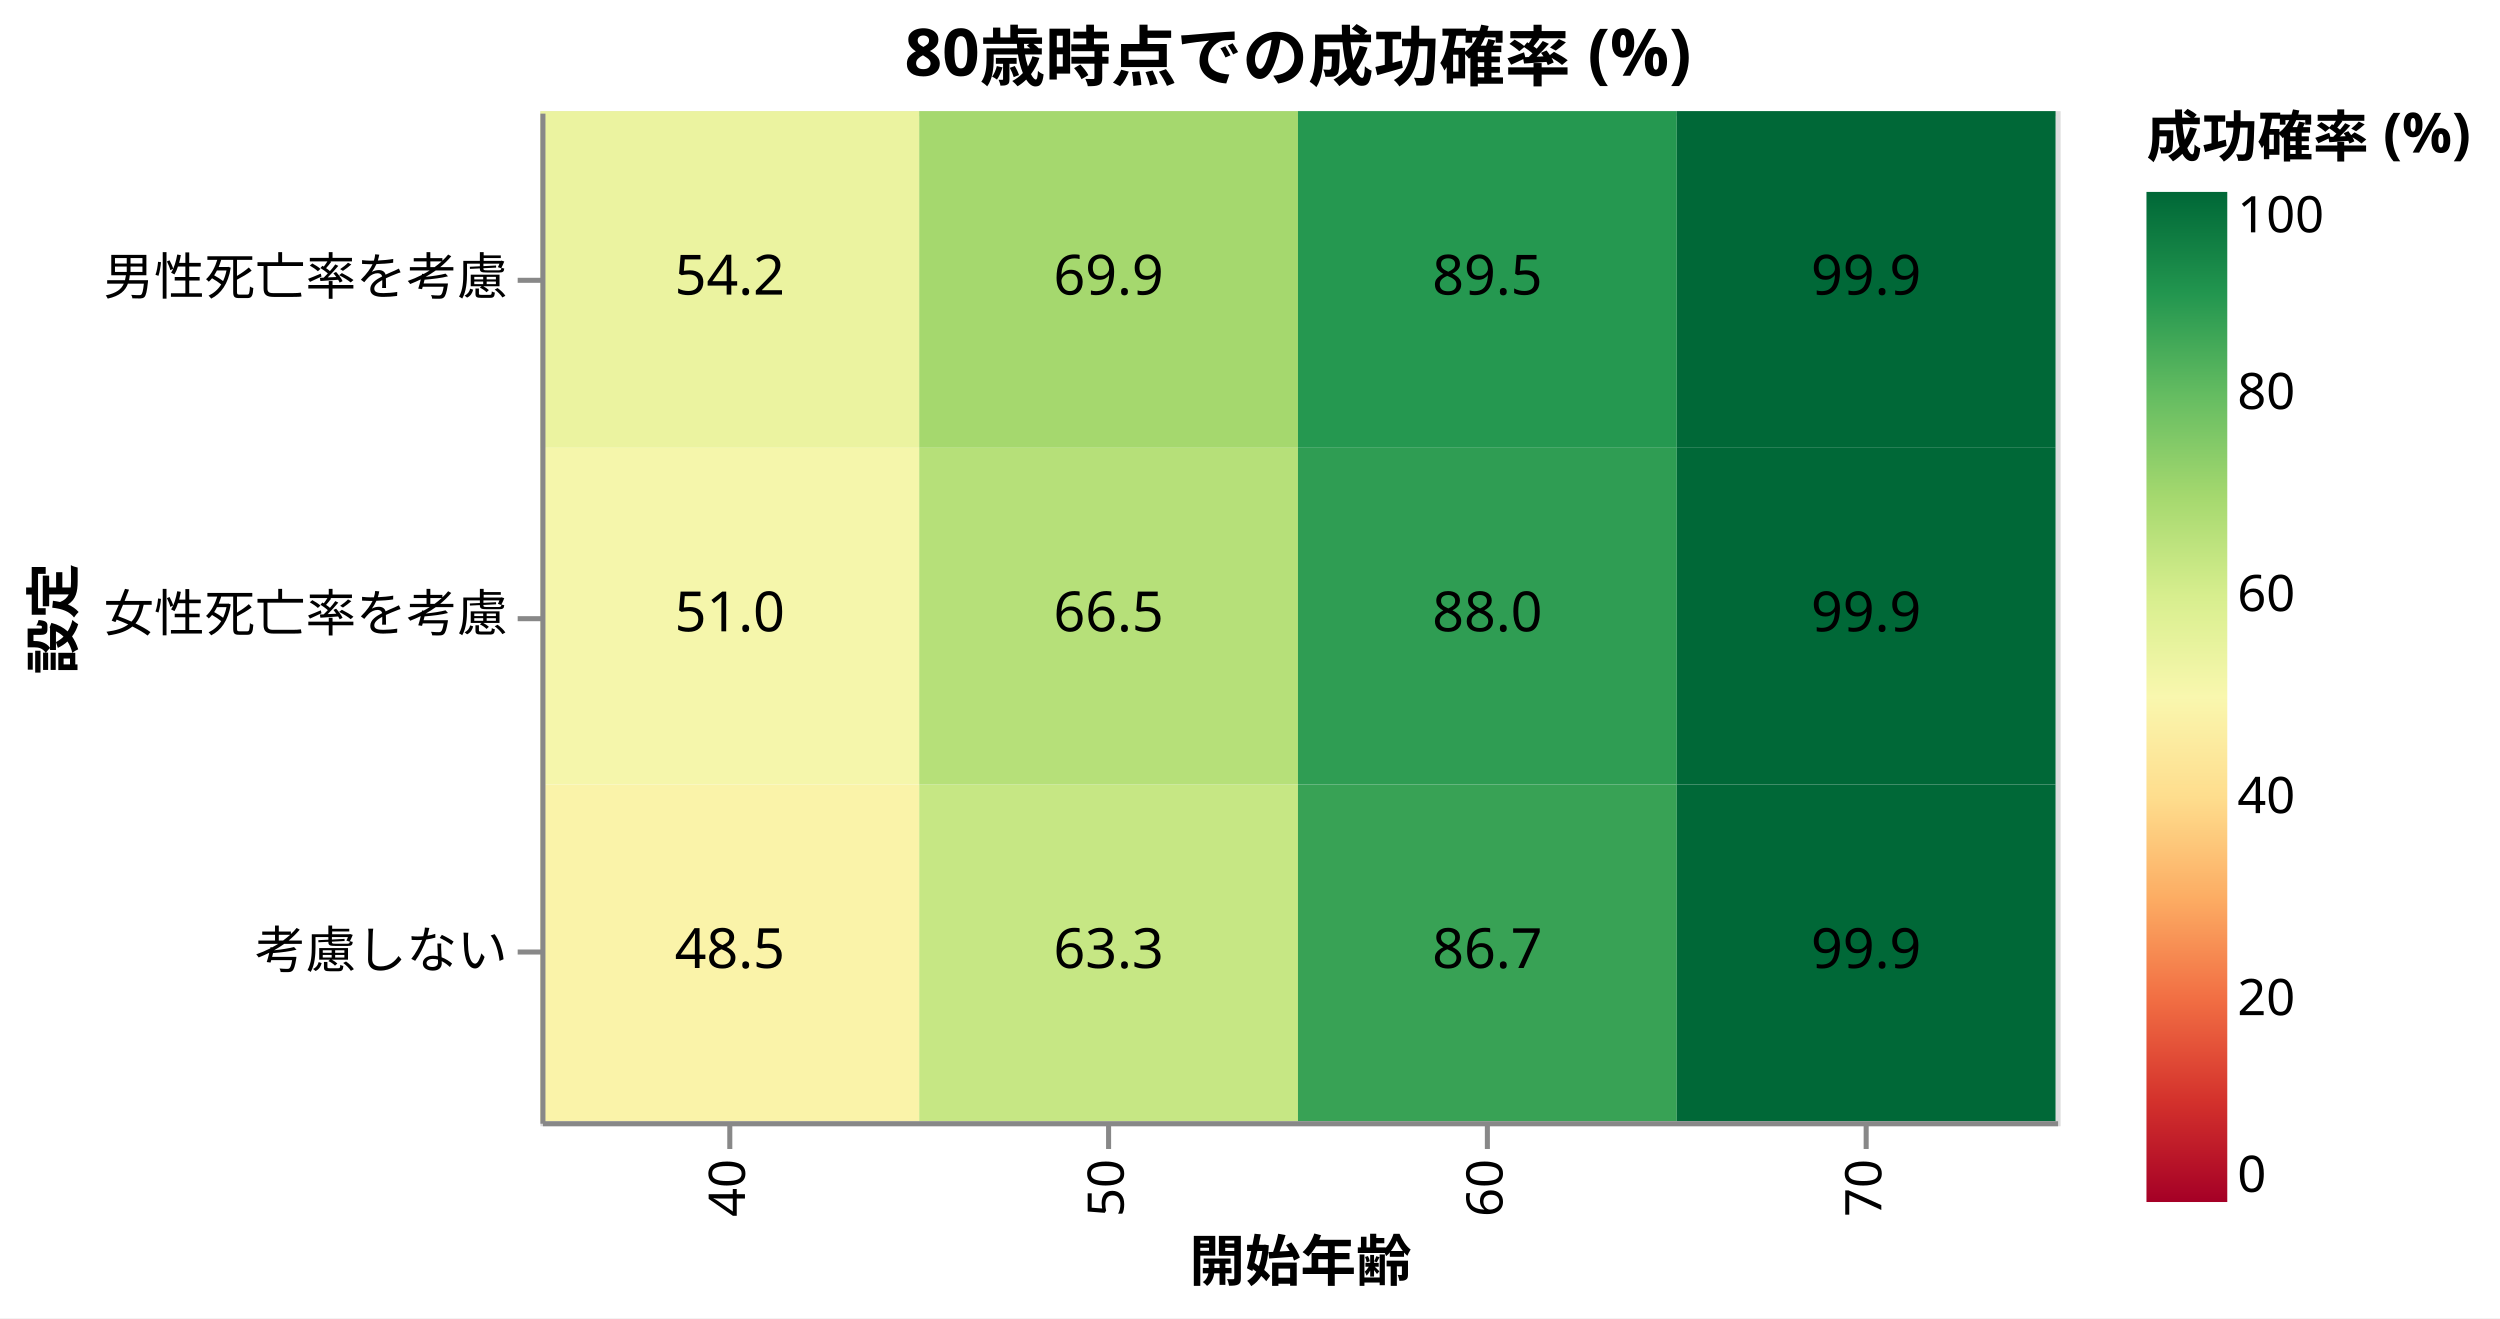
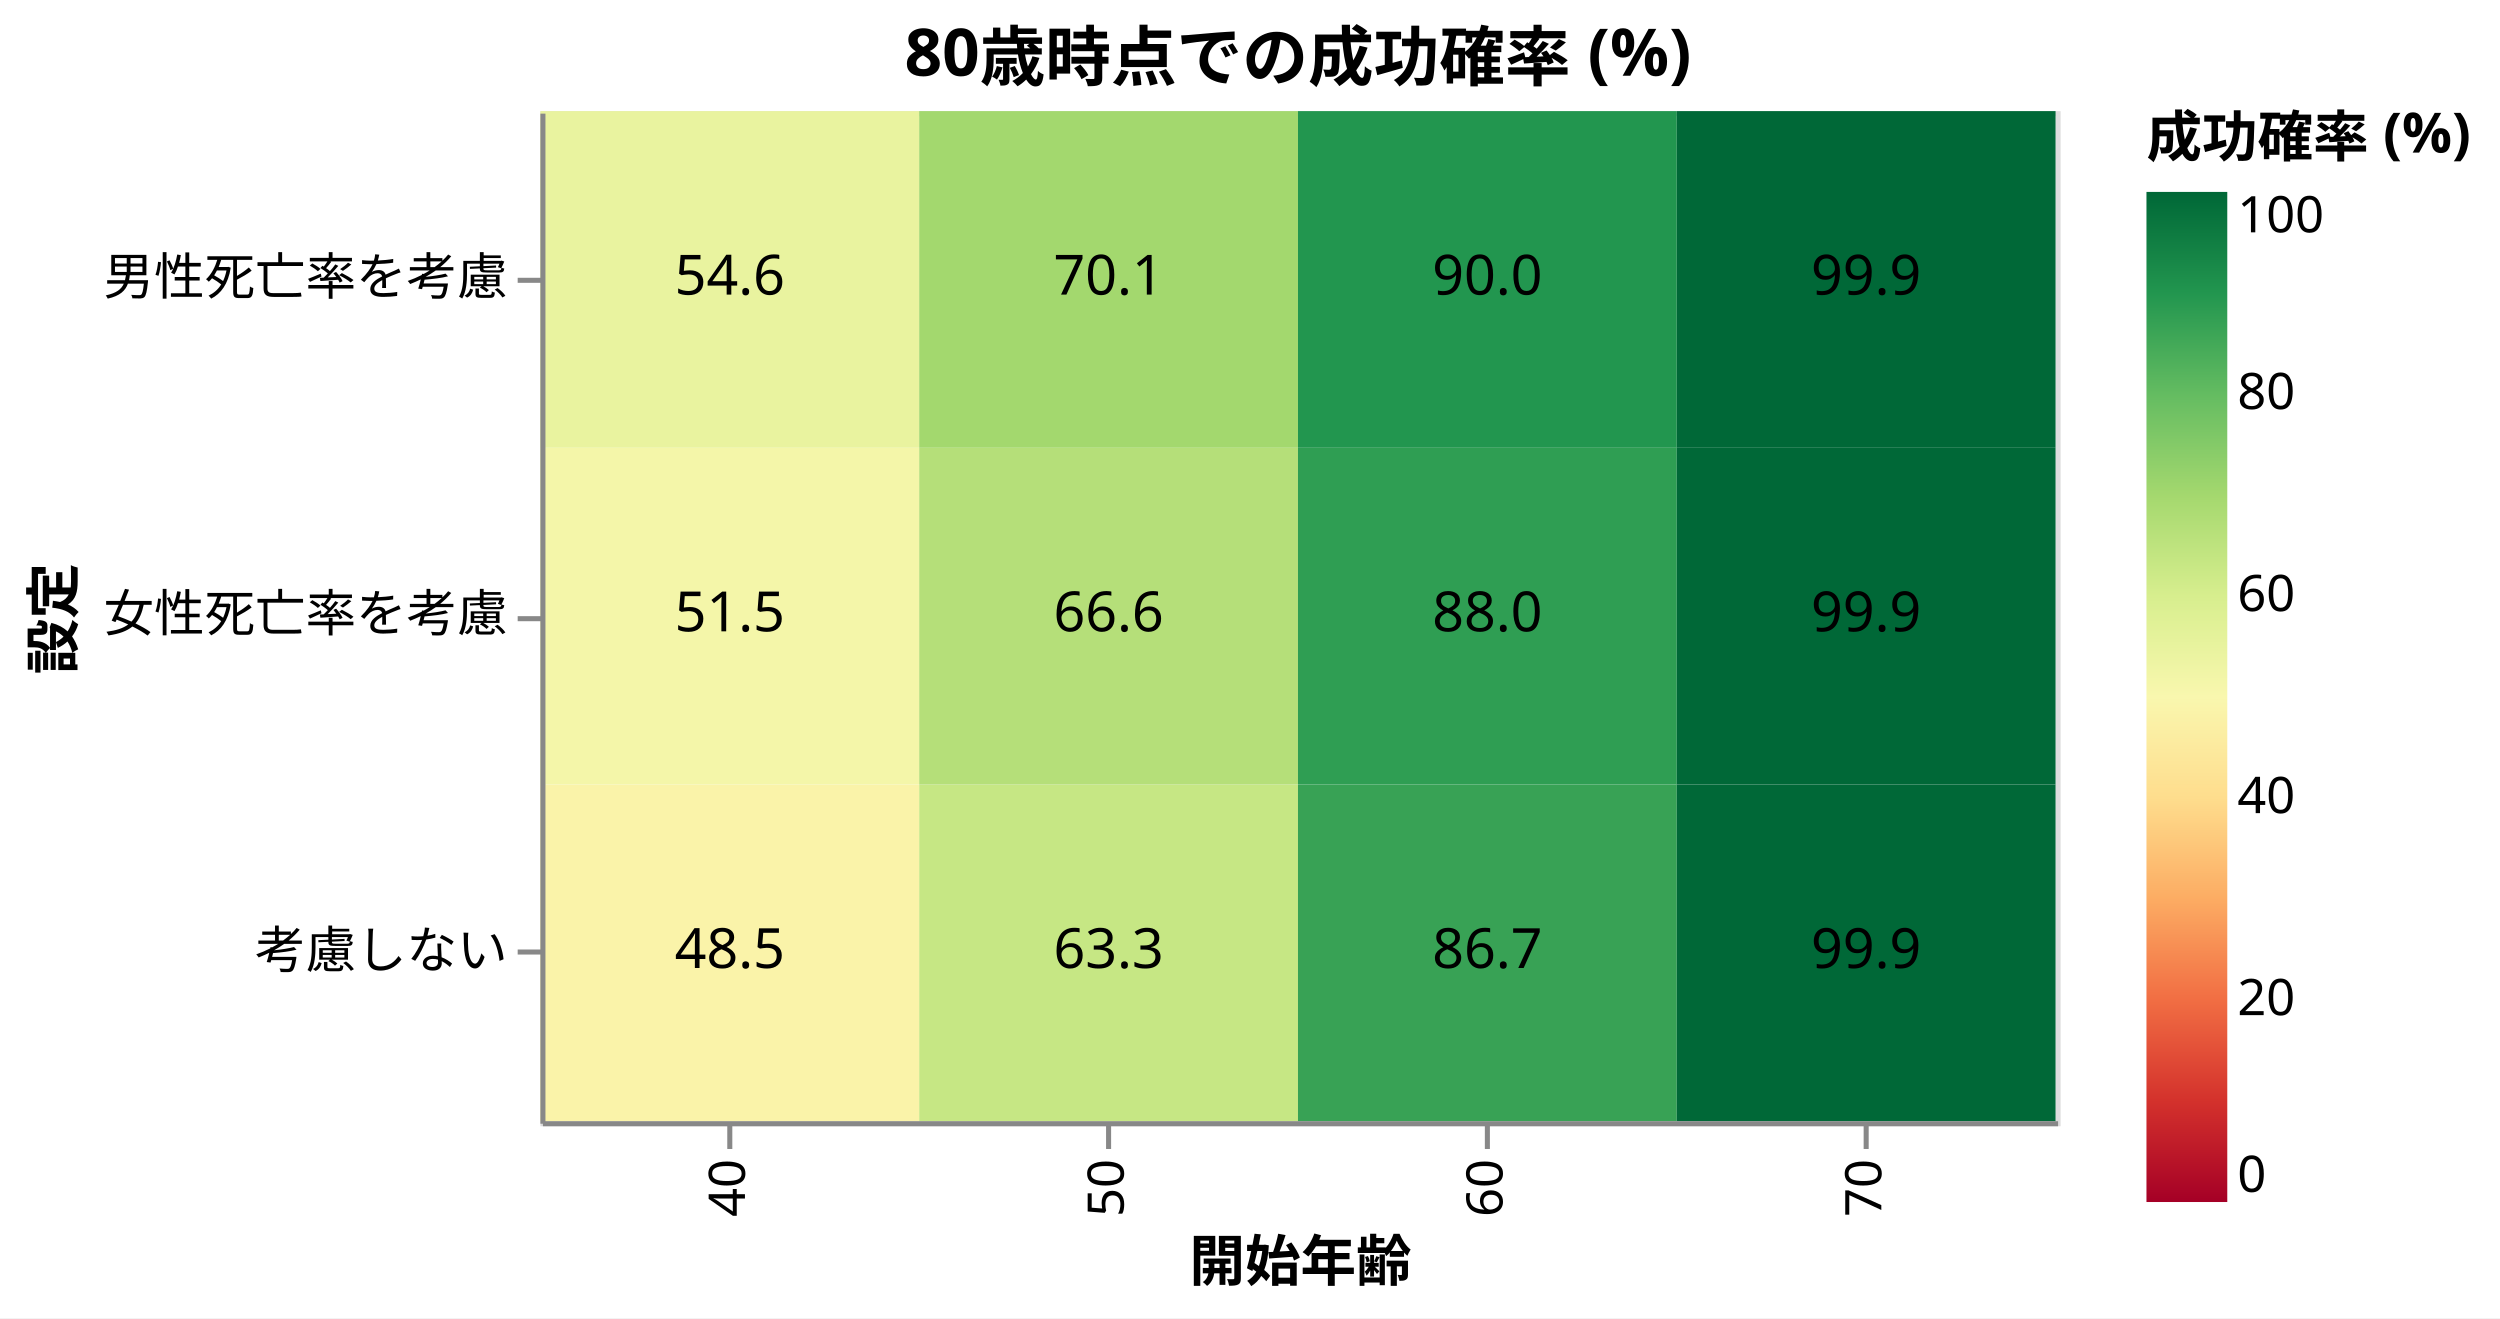
<svg xmlns="http://www.w3.org/2000/svg" version="1.1" class="marks" width="495" height="261" viewBox="0 0 495 261">
  <rect width="495" height="261" fill="white" />
  <g fill="none" stroke-miterlimit="10" transform="translate(107,22)">
    <g class="mark-group role-frame root" role="graphics-object" aria-roledescription="group mark container">
      <g transform="translate(0,0)">
        <path class="background" aria-hidden="true" d="M0.5,0.5h300v200h-300Z" stroke="#ddd" />
        <g>
          <g class="mark-rect role-mark layer_0_marks" role="graphics-object" aria-roledescription="rect mark container">
            <path aria-label="開始年齢: 40; 設定: 考慮しない; 成功確率 (%): 48.52; StartAge: 40; Setting: 考慮しない; SurvivalProbability: 48.5" role="graphics-symbol" aria-roledescription="rect mark" d="M0,133.333h75v66.667h-75Z" fill="rgb(250, 243, 169)" />
-             <path aria-label="開始年齢: 40; 設定: 男性死亡率を考慮; 成功確率 (%): 54.22; StartAge: 40; Setting: 男性死亡率を考慮; SurvivalProbability: 54.2" role="graphics-symbol" aria-roledescription="rect mark" d="M0,0h75v66.667h-75Z" fill="rgb(235, 243, 160)" />
-             <path aria-label="開始年齢: 40; 設定: 女性死亡率を考慮; 成功確率 (%): 51.04; StartAge: 40; Setting: 女性死亡率を考慮; SurvivalProbability: 51.0" role="graphics-symbol" aria-roledescription="rect mark" d="M0,66.667h75v66.667h-75Z" fill="rgb(245, 246, 171)" />
+             <path aria-label="開始年齢: 40; 設定: 男性死亡率を考慮; 成功確率 (%): 54.6; StartAge: 40; Setting: 男性死亡率を考慮; SurvivalProbability: 54.6" role="graphics-symbol" aria-roledescription="rect mark" d="M0,0h75v66.667h-75Z" fill="rgb(233, 243, 159)" />
+             <path aria-label="開始年齢: 40; 設定: 女性死亡率を考慮; 成功確率 (%): 51.52; StartAge: 40; Setting: 女性死亡率を考慮; SurvivalProbability: 51.5" role="graphics-symbol" aria-roledescription="rect mark" d="M0,66.667h75v66.667h-75Z" fill="rgb(244, 246, 169)" />
            <path aria-label="開始年齢: 50; 設定: 考慮しない; 成功確率 (%): 63.28; StartAge: 50; Setting: 考慮しない; SurvivalProbability: 63.3" role="graphics-symbol" aria-roledescription="rect mark" d="M75,133.333h75v66.667h-75Z" fill="rgb(198, 231, 132)" />
-             <path aria-label="開始年齢: 50; 設定: 男性死亡率を考慮; 成功確率 (%): 69.88; StartAge: 50; Setting: 男性死亡率を考慮; SurvivalProbability: 69.9" role="graphics-symbol" aria-roledescription="rect mark" d="M75,0h75v66.667h-75Z" fill="rgb(165, 216, 110)" />
-             <path aria-label="開始年齢: 50; 設定: 女性死亡率を考慮; 成功確率 (%): 66.52; StartAge: 50; Setting: 女性死亡率を考慮; SurvivalProbability: 66.5" role="graphics-symbol" aria-roledescription="rect mark" d="M75,66.667h75v66.667h-75Z" fill="rgb(182, 224, 121)" />
+             <path aria-label="開始年齢: 50; 設定: 男性死亡率を考慮; 成功確率 (%): 70.1; StartAge: 50; Setting: 男性死亡率を考慮; SurvivalProbability: 70.1" role="graphics-symbol" aria-roledescription="rect mark" d="M75,0h75v66.667h-75Z" fill="rgb(163, 216, 110)" />
+             <path aria-label="開始年齢: 50; 設定: 女性死亡率を考慮; 成功確率 (%): 66.62; StartAge: 50; Setting: 女性死亡率を考慮; SurvivalProbability: 66.6" role="graphics-symbol" aria-roledescription="rect mark" d="M75,66.667h75v66.667h-75Z" fill="rgb(181, 223, 121)" />
            <path aria-label="開始年齢: 60; 設定: 考慮しない; 成功確率 (%): 86.72; StartAge: 60; Setting: 考慮しない; SurvivalProbability: 86.7" role="graphics-symbol" aria-roledescription="rect mark" d="M150,133.333h75v66.667h-75Z" fill="rgb(56, 162, 85)" />
-             <path aria-label="開始年齢: 60; 設定: 男性死亡率を考慮; 成功確率 (%): 89.48; StartAge: 60; Setting: 男性死亡率を考慮; SurvivalProbability: 89.5" role="graphics-symbol" aria-roledescription="rect mark" d="M150,0h75v66.667h-75Z" fill="rgb(37, 152, 80)" />
-             <path aria-label="開始年齢: 60; 設定: 女性死亡率を考慮; 成功確率 (%): 88.04; StartAge: 60; Setting: 女性死亡率を考慮; SurvivalProbability: 88.0" role="graphics-symbol" aria-roledescription="rect mark" d="M150,66.667h75v66.667h-75Z" fill="rgb(47, 157, 83)" />
+             <path aria-label="開始年齢: 60; 設定: 男性死亡率を考慮; 成功確率 (%): 90; StartAge: 60; Setting: 男性死亡率を考慮; SurvivalProbability: 90.0" role="graphics-symbol" aria-roledescription="rect mark" d="M150,0h75v66.667h-75Z" fill="rgb(34, 150, 79)" />
+             <path aria-label="開始年齢: 60; 設定: 女性死亡率を考慮; 成功確率 (%): 88; StartAge: 60; Setting: 女性死亡率を考慮; SurvivalProbability: 88.0" role="graphics-symbol" aria-roledescription="rect mark" d="M150,66.667h75v66.667h-75Z" fill="rgb(47, 158, 83)" />
            <path aria-label="開始年齢: 70; 設定: 考慮しない; 成功確率 (%): 99.92; StartAge: 70; Setting: 考慮しない; SurvivalProbability: 99.9" role="graphics-symbol" aria-roledescription="rect mark" d="M225,133.333h75v66.667h-75Z" fill="rgb(0, 104, 55)" />
            <path aria-label="開始年齢: 70; 設定: 男性死亡率を考慮; 成功確率 (%): 99.92; StartAge: 70; Setting: 男性死亡率を考慮; SurvivalProbability: 99.9" role="graphics-symbol" aria-roledescription="rect mark" d="M225,0h75v66.667h-75Z" fill="rgb(0, 104, 55)" />
-             <path aria-label="開始年齢: 70; 設定: 女性死亡率を考慮; 成功確率 (%): 99.94; StartAge: 70; Setting: 女性死亡率を考慮; SurvivalProbability: 99.9" role="graphics-symbol" aria-roledescription="rect mark" d="M225,66.667h75v66.667h-75Z" fill="rgb(0, 104, 55)" />
+             <path aria-label="開始年齢: 70; 設定: 女性死亡率を考慮; 成功確率 (%): 99.92; StartAge: 70; Setting: 女性死亡率を考慮; SurvivalProbability: 99.9" role="graphics-symbol" aria-roledescription="rect mark" d="M225,66.667h75v66.667h-75Z" fill="rgb(0, 104, 55)" />
          </g>
          <g class="mark-text role-mark layer_1_marks" role="graphics-object" aria-roledescription="text mark container">
            <text aria-label="開始年齢: 40; 設定: 考慮しない; SurvivalProbability: 48.5; StartAge: 40; Setting: 考慮しない" role="graphics-symbol" aria-roledescription="text mark" text-anchor="middle" transform="translate(37.5,169.6667)" font-family="sans-serif" font-size="11px" fill="black">48.5</text>
-             <text aria-label="開始年齢: 40; 設定: 男性死亡率を考慮; SurvivalProbability: 54.2; StartAge: 40; Setting: 男性死亡率を考慮" role="graphics-symbol" aria-roledescription="text mark" text-anchor="middle" transform="translate(37.5,36.33333)" font-family="sans-serif" font-size="11px" fill="black">54.2</text>
-             <text aria-label="開始年齢: 40; 設定: 女性死亡率を考慮; SurvivalProbability: 51.0; StartAge: 40; Setting: 女性死亡率を考慮" role="graphics-symbol" aria-roledescription="text mark" text-anchor="middle" transform="translate(37.5,103)" font-family="sans-serif" font-size="11px" fill="black">51.0</text>
+             <text aria-label="開始年齢: 40; 設定: 男性死亡率を考慮; SurvivalProbability: 54.6; StartAge: 40; Setting: 男性死亡率を考慮" role="graphics-symbol" aria-roledescription="text mark" text-anchor="middle" transform="translate(37.5,36.33333)" font-family="sans-serif" font-size="11px" fill="black">54.6</text>
+             <text aria-label="開始年齢: 40; 設定: 女性死亡率を考慮; SurvivalProbability: 51.5; StartAge: 40; Setting: 女性死亡率を考慮" role="graphics-symbol" aria-roledescription="text mark" text-anchor="middle" transform="translate(37.5,103)" font-family="sans-serif" font-size="11px" fill="black">51.5</text>
            <text aria-label="開始年齢: 50; 設定: 考慮しない; SurvivalProbability: 63.3; StartAge: 50; Setting: 考慮しない" role="graphics-symbol" aria-roledescription="text mark" text-anchor="middle" transform="translate(112.5,169.6667)" font-family="sans-serif" font-size="11px" fill="black">63.3</text>
-             <text aria-label="開始年齢: 50; 設定: 男性死亡率を考慮; SurvivalProbability: 69.9; StartAge: 50; Setting: 男性死亡率を考慮" role="graphics-symbol" aria-roledescription="text mark" text-anchor="middle" transform="translate(112.5,36.33333)" font-family="sans-serif" font-size="11px" fill="black">69.9</text>
-             <text aria-label="開始年齢: 50; 設定: 女性死亡率を考慮; SurvivalProbability: 66.5; StartAge: 50; Setting: 女性死亡率を考慮" role="graphics-symbol" aria-roledescription="text mark" text-anchor="middle" transform="translate(112.5,103)" font-family="sans-serif" font-size="11px" fill="black">66.5</text>
+             <text aria-label="開始年齢: 50; 設定: 男性死亡率を考慮; SurvivalProbability: 70.1; StartAge: 50; Setting: 男性死亡率を考慮" role="graphics-symbol" aria-roledescription="text mark" text-anchor="middle" transform="translate(112.5,36.33333)" font-family="sans-serif" font-size="11px" fill="black">70.1</text>
+             <text aria-label="開始年齢: 50; 設定: 女性死亡率を考慮; SurvivalProbability: 66.6; StartAge: 50; Setting: 女性死亡率を考慮" role="graphics-symbol" aria-roledescription="text mark" text-anchor="middle" transform="translate(112.5,103)" font-family="sans-serif" font-size="11px" fill="black">66.6</text>
            <text aria-label="開始年齢: 60; 設定: 考慮しない; SurvivalProbability: 86.7; StartAge: 60; Setting: 考慮しない" role="graphics-symbol" aria-roledescription="text mark" text-anchor="middle" transform="translate(187.5,169.6667)" font-family="sans-serif" font-size="11px" fill="black">86.7</text>
-             <text aria-label="開始年齢: 60; 設定: 男性死亡率を考慮; SurvivalProbability: 89.5; StartAge: 60; Setting: 男性死亡率を考慮" role="graphics-symbol" aria-roledescription="text mark" text-anchor="middle" transform="translate(187.5,36.33333)" font-family="sans-serif" font-size="11px" fill="black">89.5</text>
+             <text aria-label="開始年齢: 60; 設定: 男性死亡率を考慮; SurvivalProbability: 90.0; StartAge: 60; Setting: 男性死亡率を考慮" role="graphics-symbol" aria-roledescription="text mark" text-anchor="middle" transform="translate(187.5,36.33333)" font-family="sans-serif" font-size="11px" fill="black">90.0</text>
            <text aria-label="開始年齢: 60; 設定: 女性死亡率を考慮; SurvivalProbability: 88.0; StartAge: 60; Setting: 女性死亡率を考慮" role="graphics-symbol" aria-roledescription="text mark" text-anchor="middle" transform="translate(187.5,103)" font-family="sans-serif" font-size="11px" fill="black">88.0</text>
            <text aria-label="開始年齢: 70; 設定: 考慮しない; SurvivalProbability: 99.9; StartAge: 70; Setting: 考慮しない" role="graphics-symbol" aria-roledescription="text mark" text-anchor="middle" transform="translate(262.5,169.6667)" font-family="sans-serif" font-size="11px" fill="black">99.9</text>
            <text aria-label="開始年齢: 70; 設定: 男性死亡率を考慮; SurvivalProbability: 99.9; StartAge: 70; Setting: 男性死亡率を考慮" role="graphics-symbol" aria-roledescription="text mark" text-anchor="middle" transform="translate(262.5,36.33333)" font-family="sans-serif" font-size="11px" fill="black">99.9</text>
            <text aria-label="開始年齢: 70; 設定: 女性死亡率を考慮; SurvivalProbability: 99.9; StartAge: 70; Setting: 女性死亡率を考慮" role="graphics-symbol" aria-roledescription="text mark" text-anchor="middle" transform="translate(262.5,103)" font-family="sans-serif" font-size="11px" fill="black">99.9</text>
          </g>
          <g class="mark-group role-legend" role="graphics-symbol" aria-roledescription="legend" aria-label="Gradient legend titled '成功確率 (%)' for fill color with values from 0 to 100">
            <g transform="translate(318,0)">
              <path class="background" aria-hidden="true" d="M0,0h65v216h-65Z" pointer-events="none" />
              <g>
                <g class="mark-group role-legend-entry">
                  <g transform="translate(0,16)">
                    <path class="background" aria-hidden="true" d="M0,0h0v0h0Z" pointer-events="none" />
                    <g>
                      <g class="mark-rect role-legend-gradient" pointer-events="none">
                        <path d="M0,0h16v200h-16Z" fill="url(#gradient_0)" stroke="#ddd" stroke-width="0" opacity="1" />
                      </g>
                      <g class="mark-text role-legend-label" pointer-events="none">
                        <text text-anchor="start" transform="translate(18,198)" font-family="sans-serif" font-size="10px" fill="#000" opacity="1">0</text>
                        <text text-anchor="start" transform="translate(18,163)" font-family="sans-serif" font-size="10px" fill="#000" opacity="1">20</text>
                        <text text-anchor="start" transform="translate(18,123)" font-family="sans-serif" font-size="10px" fill="#000" opacity="1">40</text>
                        <text text-anchor="start" transform="translate(18,83)" font-family="sans-serif" font-size="10px" fill="#000" opacity="1">60</text>
                        <text text-anchor="start" transform="translate(18,43)" font-family="sans-serif" font-size="10px" fill="#000" opacity="1">80</text>
                        <text text-anchor="start" transform="translate(18,8)" font-family="sans-serif" font-size="10px" fill="#000" opacity="1">100</text>
                      </g>
                    </g>
                    <path class="foreground" aria-hidden="true" d="" pointer-events="none" display="none" />
                  </g>
                </g>
                <g class="mark-text role-legend-title" pointer-events="none">
                  <text text-anchor="start" transform="translate(0,9)" font-family="sans-serif" font-size="11px" font-weight="bold" fill="#000" opacity="1">成功確率 (%)</text>
                </g>
              </g>
              <path class="foreground" aria-hidden="true" d="" pointer-events="none" display="none" />
            </g>
          </g>
          <g class="mark-group role-title">
            <g transform="translate(150,-17)">
              <path class="background" aria-hidden="true" d="M0,0h0v0h0Z" pointer-events="none" />
              <g>
                <g class="mark-text role-title-text" role="graphics-symbol" aria-roledescription="title" aria-label="Title text '80歳時点での成功確率 (%)'" pointer-events="none">
                  <text text-anchor="middle" transform="translate(0,10)" font-family="sans-serif" font-size="13px" font-weight="bold" fill="#000" opacity="1">80歳時点での成功確率 (%)</text>
                </g>
              </g>
              <path class="foreground" aria-hidden="true" d="" pointer-events="none" display="none" />
            </g>
          </g>
          <g class="mark-group role-axis" role="graphics-symbol" aria-roledescription="axis" aria-label="X-axis titled '開始年齢' for a discrete scale with 4 values: 40, 50, 60, 70">
            <g transform="translate(0.5,200.5)">
              <path class="background" aria-hidden="true" d="M0,0h0v0h0Z" pointer-events="none" />
              <g>
                <g class="mark-rule role-axis-tick" pointer-events="none">
                  <line transform="translate(37,0)" x2="0" y2="5" stroke="#888" stroke-width="1" opacity="1" />
                  <line transform="translate(112,0)" x2="0" y2="5" stroke="#888" stroke-width="1" opacity="1" />
                  <line transform="translate(187,0)" x2="0" y2="5" stroke="#888" stroke-width="1" opacity="1" />
                  <line transform="translate(262,0)" x2="0" y2="5" stroke="#888" stroke-width="1" opacity="1" />
                </g>
                <g class="mark-text role-axis-label" pointer-events="none">
                  <text text-anchor="end" transform="translate(37,7) rotate(270) translate(0,3)" font-family="sans-serif" font-size="10px" fill="#000" opacity="1">40</text>
                  <text text-anchor="end" transform="translate(112,7) rotate(270) translate(0,3)" font-family="sans-serif" font-size="10px" fill="#000" opacity="1">50</text>
                  <text text-anchor="end" transform="translate(187,7) rotate(270) translate(0,3)" font-family="sans-serif" font-size="10px" fill="#000" opacity="1">60</text>
                  <text text-anchor="end" transform="translate(262,7) rotate(270) translate(0,3)" font-family="sans-serif" font-size="10px" fill="#000" opacity="1">70</text>
                </g>
                <g class="mark-rule role-axis-domain" pointer-events="none">
                  <line transform="translate(0,0)" x2="300" y2="0" stroke="#888" stroke-width="1" opacity="1" />
                </g>
                <g class="mark-text role-axis-title" pointer-events="none">
                  <text text-anchor="middle" transform="translate(150,31.12305)" font-family="sans-serif" font-size="11px" font-weight="bold" fill="#000" opacity="1">開始年齢</text>
                </g>
              </g>
              <path class="foreground" aria-hidden="true" d="" pointer-events="none" display="none" />
            </g>
          </g>
          <g class="mark-group role-axis" role="graphics-symbol" aria-roledescription="axis" aria-label="Y-axis titled '設定' for a discrete scale with 3 values: 男性死亡率を考慮, 女性死亡率を考慮, 考慮しない">
            <g transform="translate(0.5,0.5)">
              <path class="background" aria-hidden="true" d="M0,0h0v0h0Z" pointer-events="none" />
              <g>
                <g class="mark-rule role-axis-tick" pointer-events="none">
                  <line transform="translate(0,33)" x2="-5" y2="0" stroke="#888" stroke-width="1" opacity="1" />
                  <line transform="translate(0,100)" x2="-5" y2="0" stroke="#888" stroke-width="1" opacity="1" />
                  <line transform="translate(0,166)" x2="-5" y2="0" stroke="#888" stroke-width="1" opacity="1" />
                </g>
                <g class="mark-text role-axis-label" pointer-events="none">
                  <text text-anchor="end" transform="translate(-7,35.83333)" font-family="sans-serif" font-size="10px" fill="#000" opacity="1">男性死亡率を考慮</text>
                  <text text-anchor="end" transform="translate(-7,102.5)" font-family="sans-serif" font-size="10px" fill="#000" opacity="1">女性死亡率を考慮</text>
                  <text text-anchor="end" transform="translate(-7,169.1667)" font-family="sans-serif" font-size="10px" fill="#000" opacity="1">考慮しない</text>
                </g>
                <g class="mark-rule role-axis-domain" pointer-events="none">
                  <line transform="translate(0,0)" x2="0" y2="200" stroke="#888" stroke-width="1" opacity="1" />
                </g>
                <g class="mark-text role-axis-title" pointer-events="none">
                  <text text-anchor="middle" transform="translate(-91,100) rotate(-90) translate(0,-2)" font-family="sans-serif" font-size="11px" font-weight="bold" fill="#000" opacity="1">設定</text>
                </g>
              </g>
              <path class="foreground" aria-hidden="true" d="" pointer-events="none" display="none" />
            </g>
          </g>
        </g>
        <path class="foreground" aria-hidden="true" d="" display="none" />
      </g>
    </g>
  </g>
  <defs>
    <linearGradient id="gradient_0" x1="0" x2="0" y1="1" y2="0">
      <stop offset="0" stop-color="rgb(165, 0, 38)" />
      <stop offset="0.05" stop-color="rgb(189, 25, 41)" />
      <stop offset="0.1" stop-color="rgb(212, 50, 44)" />
      <stop offset="0.15" stop-color="rgb(227, 80, 56)" />
      <stop offset="0.2" stop-color="rgb(241, 110, 67)" />
      <stop offset="0.25" stop-color="rgb(247, 141, 83)" />
      <stop offset="0.3" stop-color="rgb(252, 172, 99)" />
      <stop offset="0.35" stop-color="rgb(253, 197, 120)" />
      <stop offset="0.4" stop-color="rgb(254, 221, 141)" />
      <stop offset="0.45" stop-color="rgb(252, 234, 158)" />
      <stop offset="0.5" stop-color="rgb(249, 247, 174)" />
      <stop offset="0.55" stop-color="rgb(232, 243, 158)" />
      <stop offset="0.6" stop-color="rgb(215, 238, 142)" />
      <stop offset="0.65" stop-color="rgb(190, 227, 126)" />
      <stop offset="0.7" stop-color="rgb(164, 216, 110)" />
      <stop offset="0.75" stop-color="rgb(132, 202, 104)" />
      <stop offset="0.8" stop-color="rgb(100, 188, 97)" />
      <stop offset="0.85" stop-color="rgb(67, 169, 88)" />
      <stop offset="0.9" stop-color="rgb(34, 150, 79)" />
      <stop offset="0.95" stop-color="rgb(17, 127, 67)" />
      <stop offset="1" stop-color="rgb(0, 104, 55)" />
    </linearGradient>
  </defs>
</svg>
